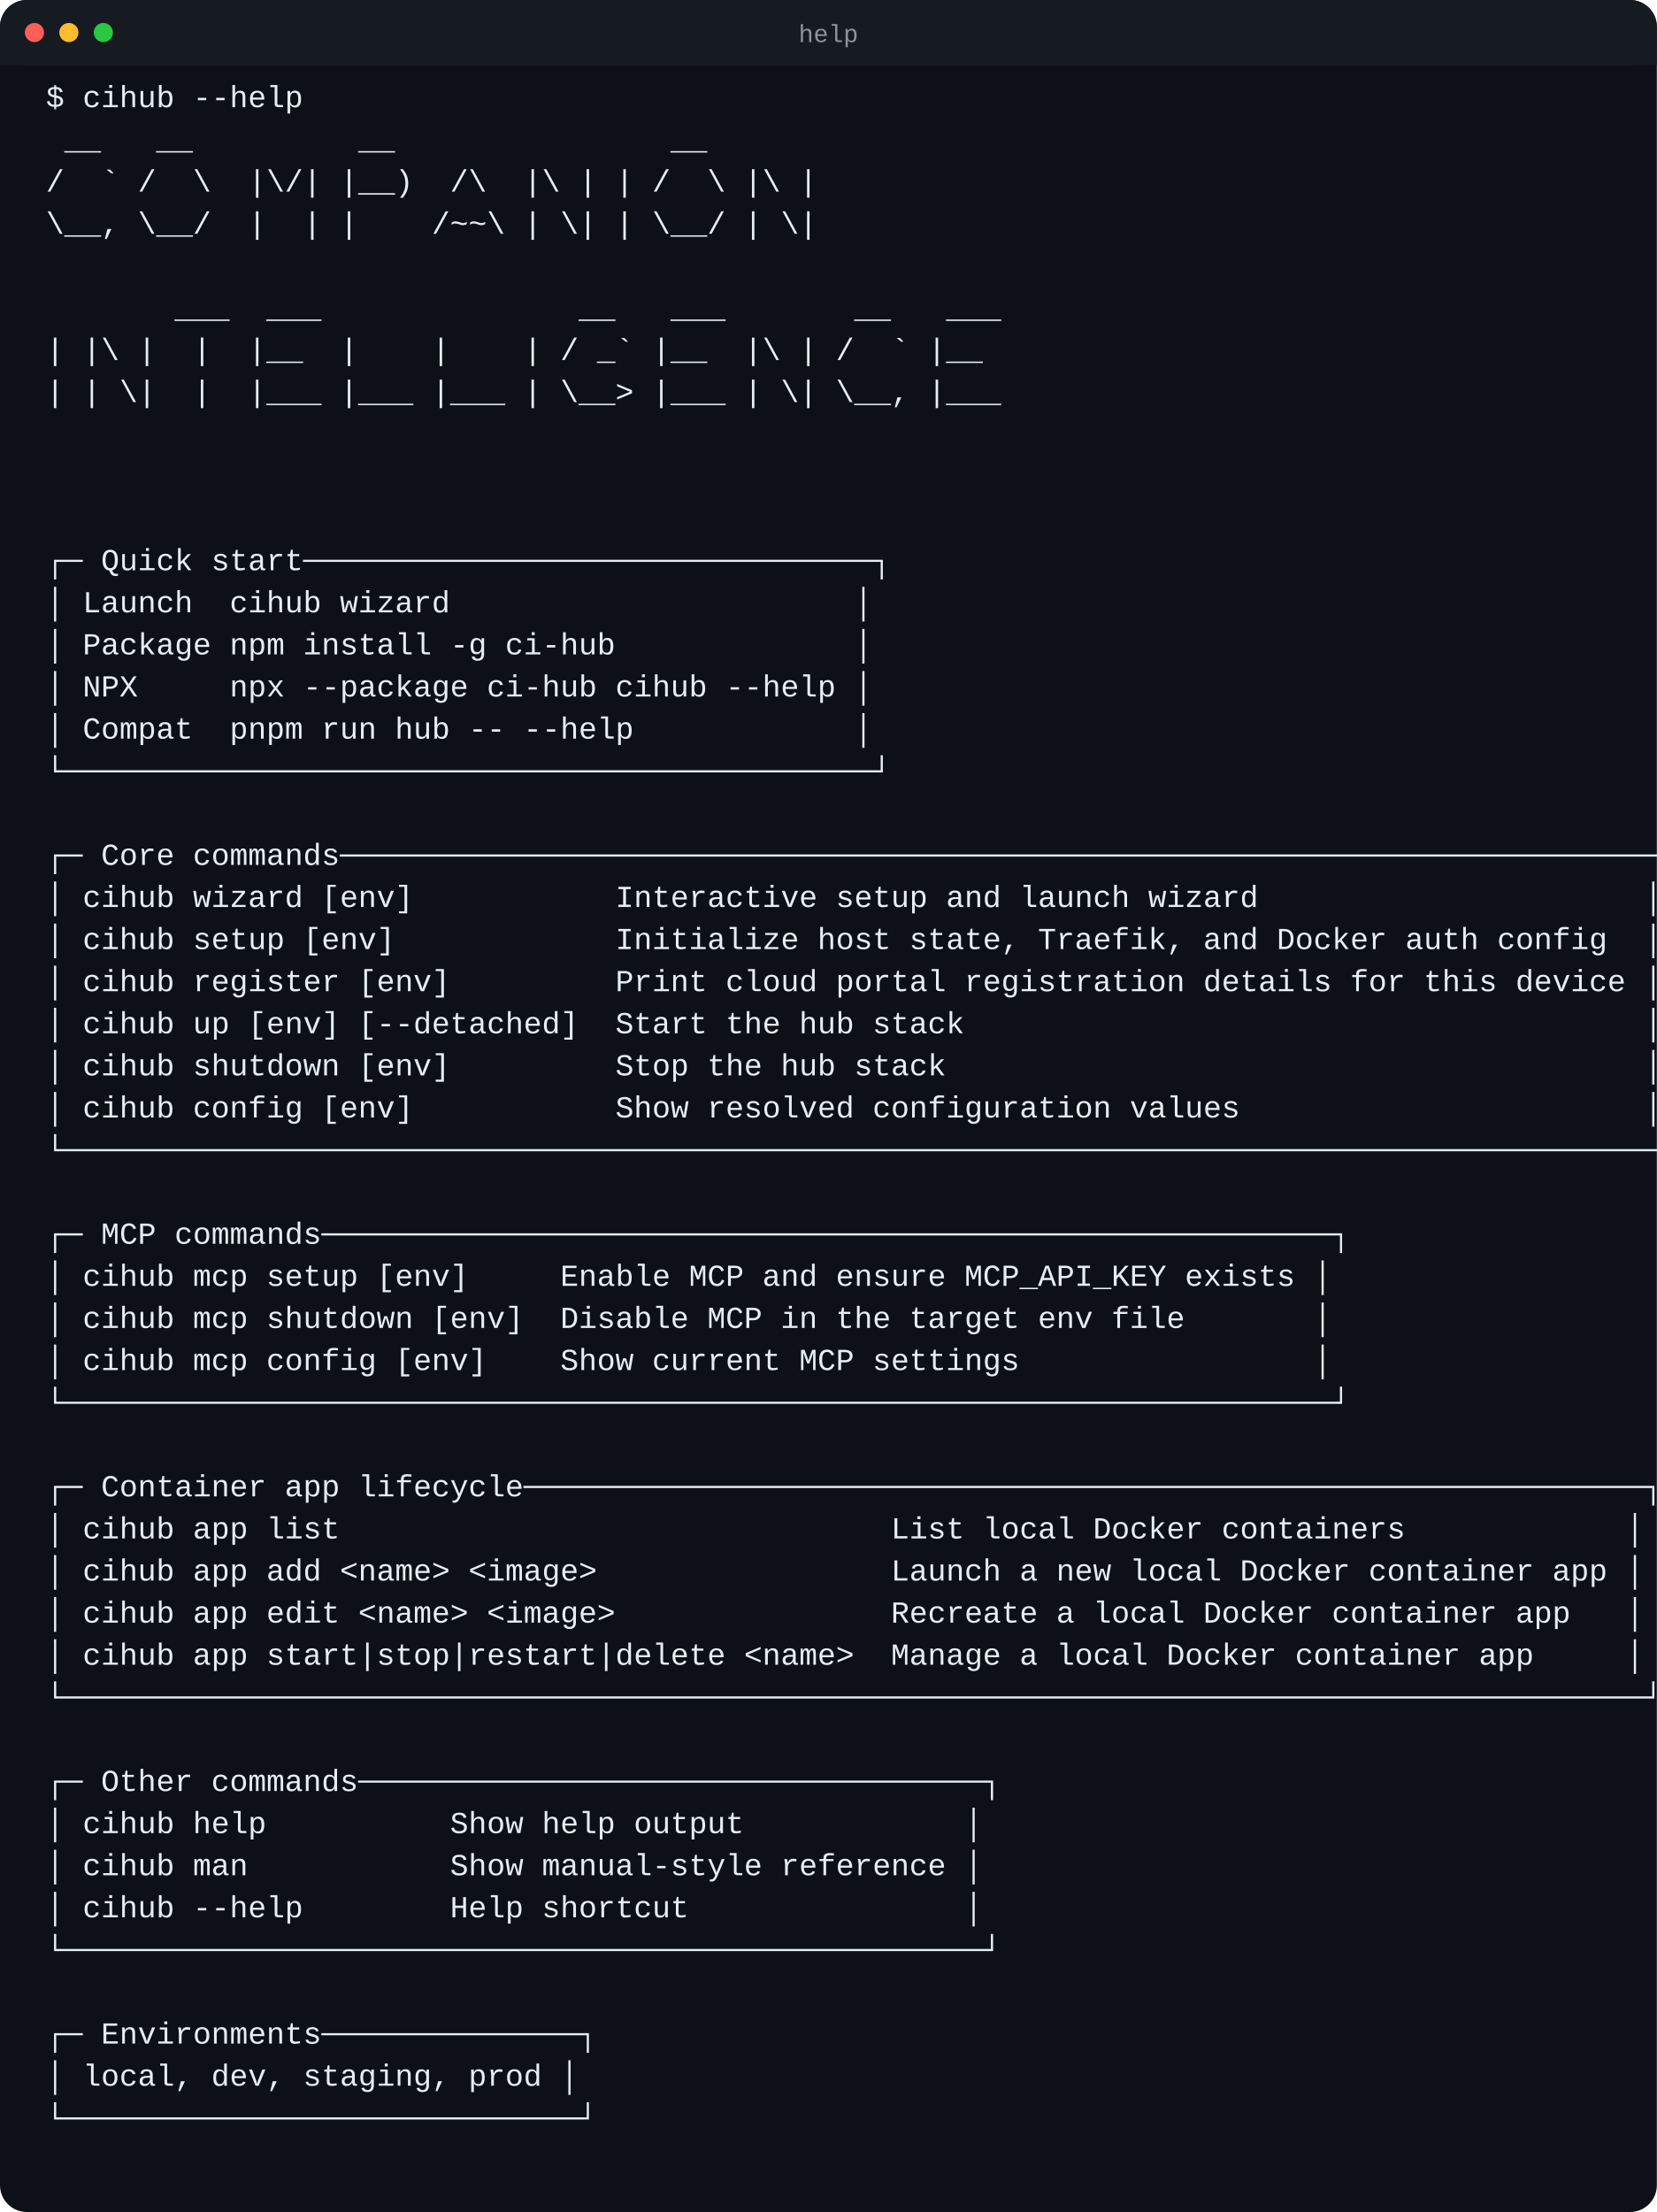
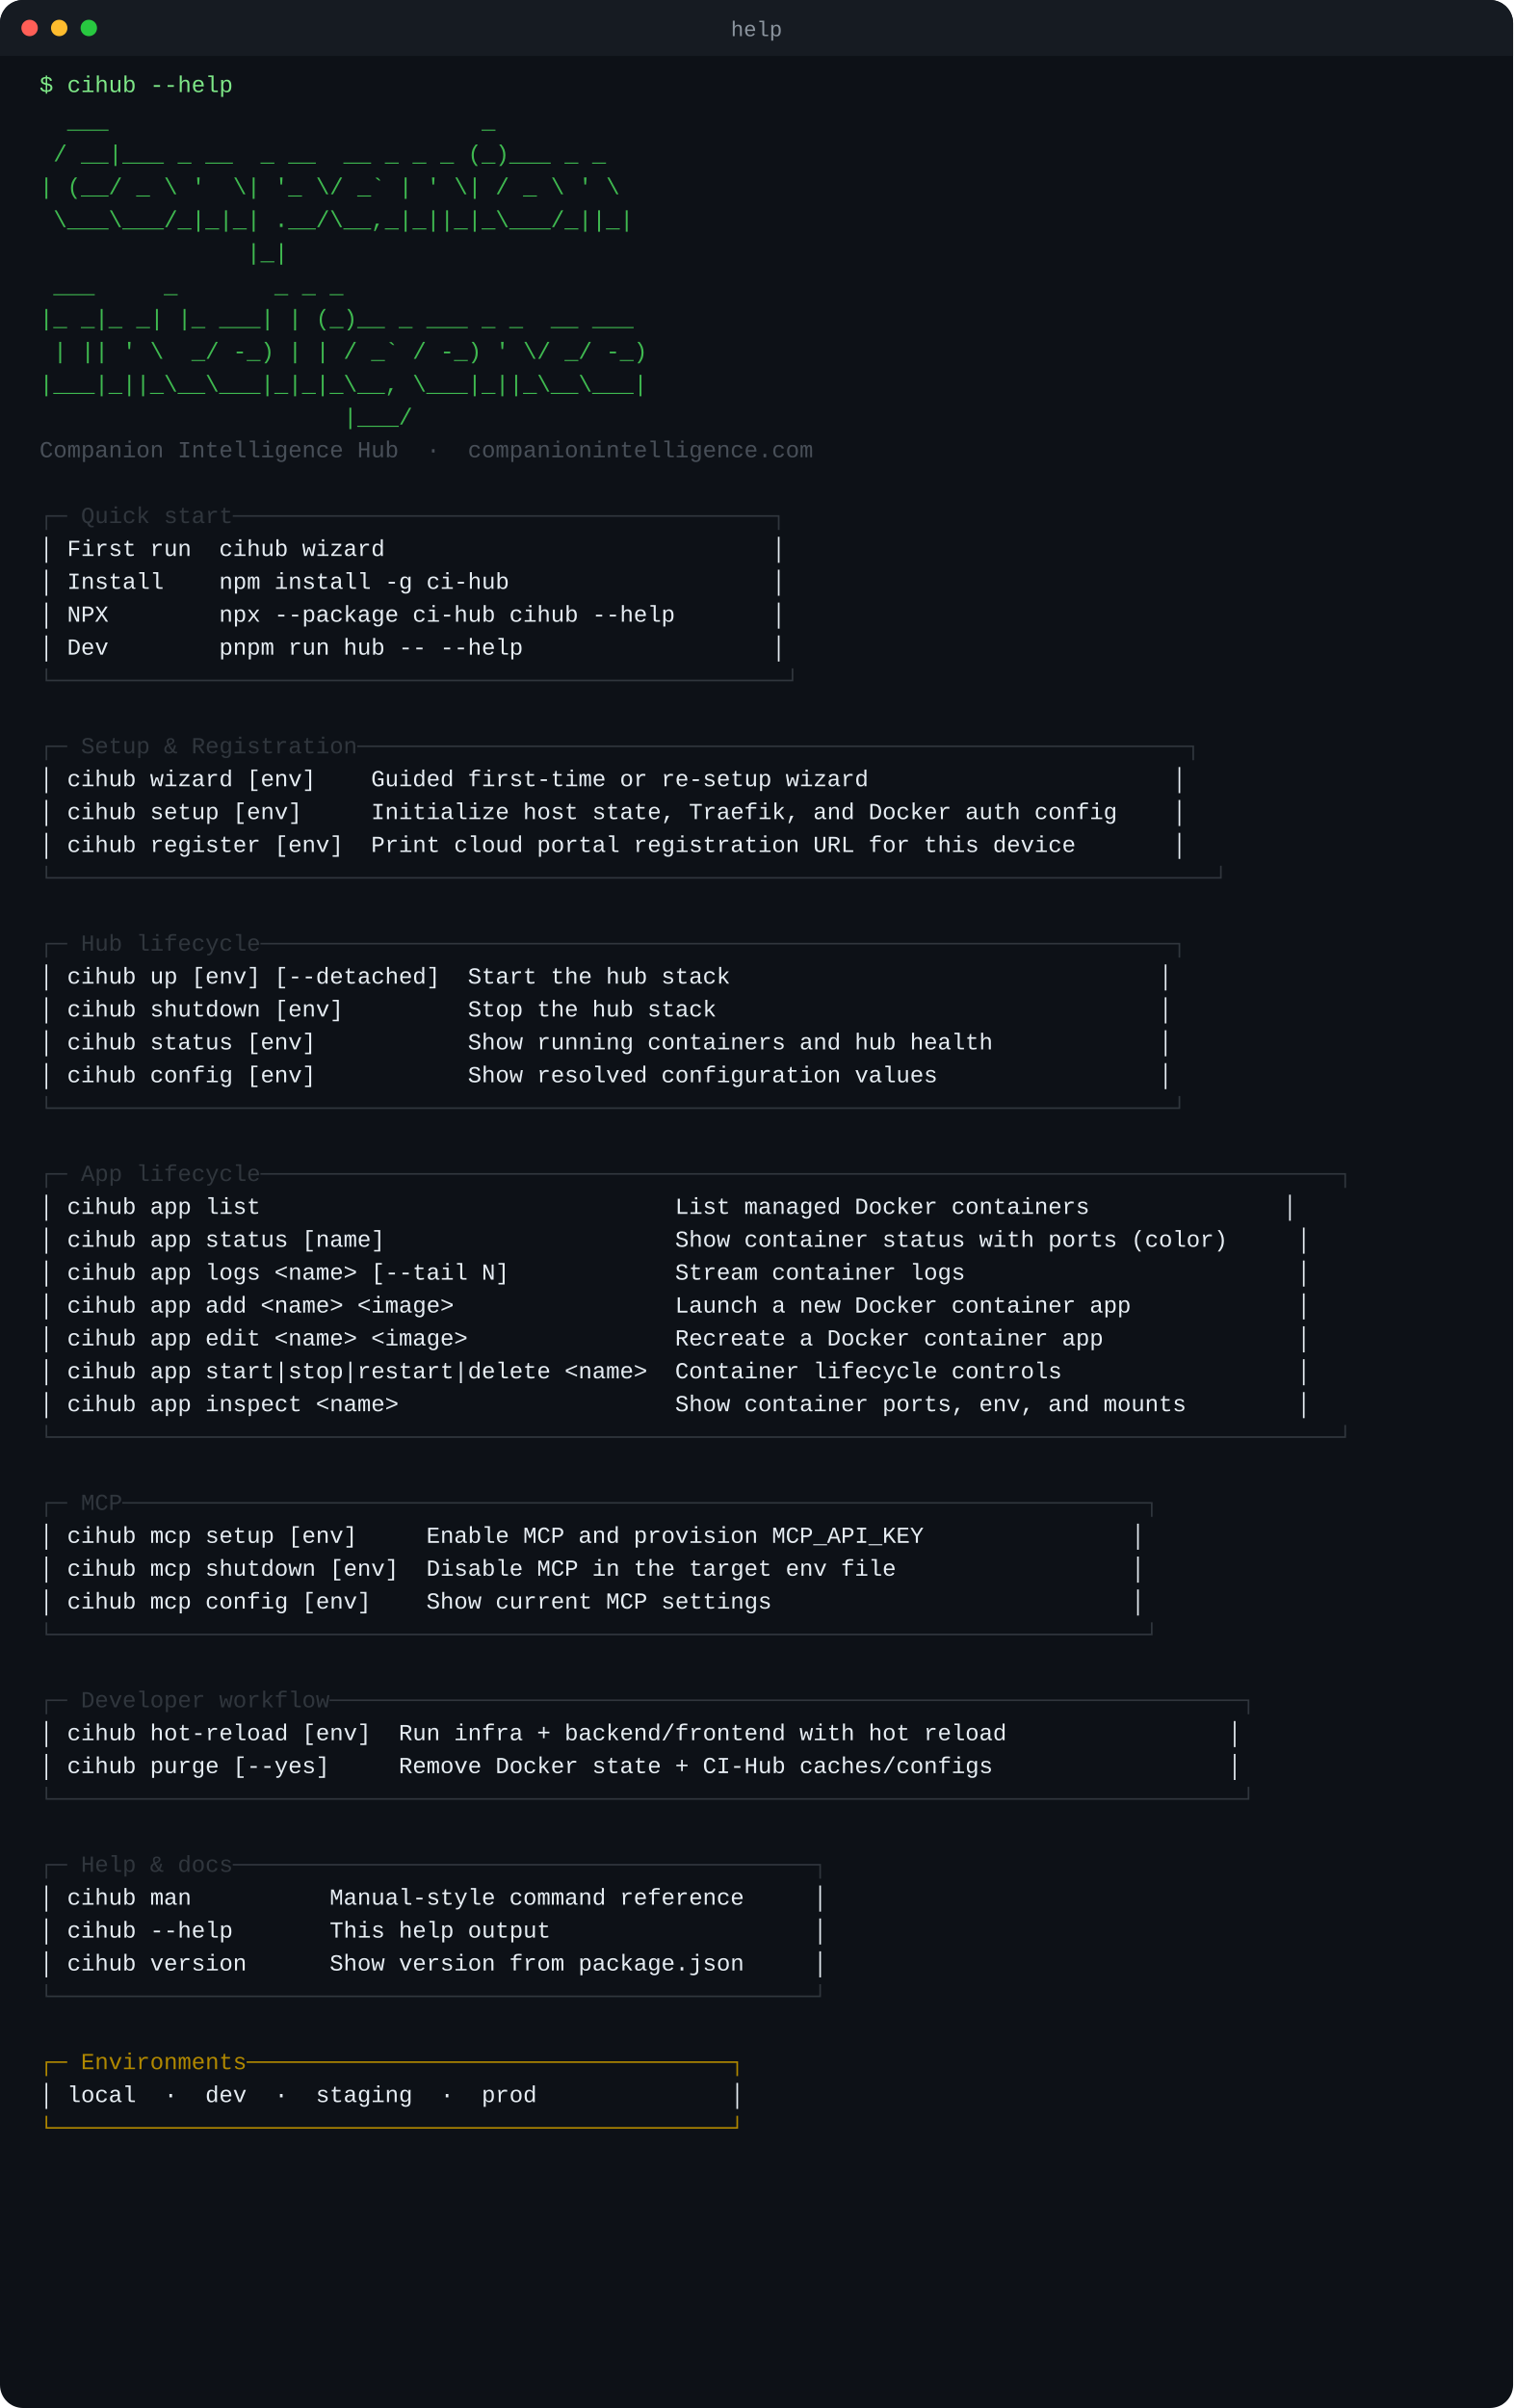
- <svg xmlns="http://www.w3.org/2000/svg" width="866" height="1156" viewBox="0 0 866 1156" role="img" aria-labelledby="title desc">
-   <rect width="866" height="1156" rx="14" fill="#0d1117" />
-   <rect x="0" y="0" width="866" height="34" rx="14" fill="#161b22" />
-   <rect x="0" y="20" width="866" height="14" fill="#161b22" />
+ <svg xmlns="http://www.w3.org/2000/svg" width="920" height="1464" viewBox="0 0 920 1464" role="img" aria-labelledby="title desc">
+   <rect width="920" height="1464" rx="14" fill="#0d1117" />
+   <rect x="0" y="0" width="920" height="34" rx="14" fill="#161b22" />
+   <rect x="0" y="20" width="920" height="14" fill="#161b22" />
  <circle cx="18" cy="17" r="5" fill="#ff5f57" />
  <circle cx="36" cy="17" r="5" fill="#febc2e" />
  <circle cx="54" cy="17" r="5" fill="#28c840" />
-   <text x="433.0" y="22" text-anchor="middle" fill="#8b949e" font-size="13" font-family="ui-monospace, SFMono-Regular, Menlo, Monaco, Consolas, Liberation Mono, monospace">help</text>
-   <g font-family="ui-monospace, SFMono-Regular, Menlo, Monaco, Consolas, Liberation Mono, monospace" font-size="16" xml:space="preserve">
-     <text x="24" y="56" fill="#e6edf3">$ cihub --help</text>
-     <text x="24" y="78" fill="#e6edf3"> __   __         __               __                 </text>
-     <text x="24" y="100" fill="#e6edf3">/  ` /  \  |\/| |__)  /\  |\ | | /  \ |\ |           </text>
-     <text x="24" y="122" fill="#e6edf3">\__, \__/  |  | |    /~~\ | \| | \__/ | \|           </text>
-     <text x="24" y="144" fill="#e6edf3">                                                     </text>
-     <text x="24" y="166" fill="#e6edf3">       ___  ___              __   ___       __   ___ </text>
-     <text x="24" y="188" fill="#e6edf3">| |\ |  |  |__  |    |    | / _` |__  |\ | /  ` |__  </text>
-     <text x="24" y="210" fill="#e6edf3">| | \|  |  |___ |___ |___ | \__&gt; |___ | \| \__, |___ </text>
-     <text x="24" y="232" fill="#e6edf3" />
-     <text x="24" y="254" fill="#e6edf3" />
-     <text x="24" y="276" fill="#e6edf3" />
-     <text x="24" y="298" fill="#e6edf3">┌─ Quick start───────────────────────────────┐</text>
-     <text x="24" y="320" fill="#e6edf3">│ Launch  cihub wizard                      │</text>
-     <text x="24" y="342" fill="#e6edf3">│ Package npm install -g ci-hub             │</text>
-     <text x="24" y="364" fill="#e6edf3">│ NPX     npx --package ci-hub cihub --help │</text>
-     <text x="24" y="386" fill="#e6edf3">│ Compat  pnpm run hub -- --help            │</text>
-     <text x="24" y="408" fill="#e6edf3">└────────────────────────────────────────────┘</text>
-     <text x="24" y="430" fill="#e6edf3" />
-     <text x="24" y="452" fill="#e6edf3">┌─ Core commands────────────────────────────────────────────────────────────────────────┐</text>
-     <text x="24" y="474" fill="#e6edf3">│ cihub wizard [env]           Interactive setup and launch wizard                     │</text>
-     <text x="24" y="496" fill="#e6edf3">│ cihub setup [env]            Initialize host state, Traefik, and Docker auth config  │</text>
-     <text x="24" y="518" fill="#e6edf3">│ cihub register [env]         Print cloud portal registration details for this device │</text>
-     <text x="24" y="540" fill="#e6edf3">│ cihub up [env] [--detached]  Start the hub stack                                     │</text>
-     <text x="24" y="562" fill="#e6edf3">│ cihub shutdown [env]         Stop the hub stack                                      │</text>
-     <text x="24" y="584" fill="#e6edf3">│ cihub config [env]           Show resolved configuration values                      │</text>
-     <text x="24" y="606" fill="#e6edf3">└───────────────────────────────────────────────────────────────────────────────────────┘</text>
-     <text x="24" y="628" fill="#e6edf3" />
-     <text x="24" y="650" fill="#e6edf3">┌─ MCP commands───────────────────────────────────────────────────────┐</text>
-     <text x="24" y="672" fill="#e6edf3">│ cihub mcp setup [env]     Enable MCP and ensure MCP_API_KEY exists │</text>
-     <text x="24" y="694" fill="#e6edf3">│ cihub mcp shutdown [env]  Disable MCP in the target env file       │</text>
-     <text x="24" y="716" fill="#e6edf3">│ cihub mcp config [env]    Show current MCP settings                │</text>
-     <text x="24" y="738" fill="#e6edf3">└─────────────────────────────────────────────────────────────────────┘</text>
-     <text x="24" y="760" fill="#e6edf3" />
-     <text x="24" y="782" fill="#e6edf3">┌─ Container app lifecycle─────────────────────────────────────────────────────────────┐</text>
-     <text x="24" y="804" fill="#e6edf3">│ cihub app list                              List local Docker containers            │</text>
-     <text x="24" y="826" fill="#e6edf3">│ cihub app add &lt;name&gt; &lt;image&gt;                Launch a new local Docker container app │</text>
-     <text x="24" y="848" fill="#e6edf3">│ cihub app edit &lt;name&gt; &lt;image&gt;               Recreate a local Docker container app   │</text>
-     <text x="24" y="870" fill="#e6edf3">│ cihub app start|stop|restart|delete &lt;name&gt;  Manage a local Docker container app     │</text>
-     <text x="24" y="892" fill="#e6edf3">└──────────────────────────────────────────────────────────────────────────────────────┘</text>
-     <text x="24" y="914" fill="#e6edf3" />
-     <text x="24" y="936" fill="#e6edf3">┌─ Other commands──────────────────────────────────┐</text>
-     <text x="24" y="958" fill="#e6edf3">│ cihub help          Show help output            │</text>
-     <text x="24" y="980" fill="#e6edf3">│ cihub man           Show manual-style reference │</text>
-     <text x="24" y="1002" fill="#e6edf3">│ cihub --help        Help shortcut               │</text>
-     <text x="24" y="1024" fill="#e6edf3">└──────────────────────────────────────────────────┘</text>
-     <text x="24" y="1046" fill="#e6edf3" />
-     <text x="24" y="1068" fill="#e6edf3">┌─ Environments──────────────┐</text>
-     <text x="24" y="1090" fill="#e6edf3">│ local, dev, staging, prod │</text>
-     <text x="24" y="1112" fill="#e6edf3">└────────────────────────────┘</text>
+   <text x="460" y="22" text-anchor="middle" fill="#8b949e" font-size="13" font-family="ui-monospace, SFMono-Regular, Menlo, Monaco, Consolas, Liberation Mono, monospace">help</text>
+   <g font-family="ui-monospace, SFMono-Regular, Menlo, Monaco, Consolas, Liberation Mono, monospace" font-size="14" xml:space="preserve">
+     <text x="24" y="56" fill="#7ee787">$ cihub --help</text>
+     <text x="24" y="78" fill="#3fb950">  ___                           _          </text>
+     <text x="24" y="98" fill="#3fb950"> / __|___ _ __  _ __  __ _ _ _ (_)___ _ _  </text>
+     <text x="24" y="118" fill="#3fb950">| (__/ _ \ '  \| '_ \/ _` | ' \| / _ \ ' \ </text>
+     <text x="24" y="138" fill="#3fb950"> \___\___/_|_|_| .__/\__,_|_||_|_\___/_||_|</text>
+     <text x="24" y="158" fill="#3fb950">               |_|                         </text>
+     <text x="24" y="178" fill="#3fb950"> ___     _       _ _ _                      </text>
+     <text x="24" y="198" fill="#3fb950">|_ _|_ _| |_ ___| | (_)__ _ ___ _ _  __ ___ </text>
+     <text x="24" y="218" fill="#3fb950"> | || ' \  _/ -_) | | / _` / -_) ' \/ _/ -_)</text>
+     <text x="24" y="238" fill="#3fb950">|___|_||_\__\___|_|_|_\__, \___|_||_\__\___|</text>
+     <text x="24" y="258" fill="#3fb950">                      |___/                 </text>
+     <text x="24" y="278" fill="#484f58">Companion Intelligence Hub  ·  companionintelligence.com</text>
+     <text x="24" y="318" fill="#30363d">┌─ Quick start───────────────────────────────────────┐</text>
+     <text x="24" y="338" fill="#e6edf3">│ First run  cihub wizard                            │</text>
+     <text x="24" y="358" fill="#e6edf3">│ Install    npm install -g ci-hub                   │</text>
+     <text x="24" y="378" fill="#e6edf3">│ NPX        npx --package ci-hub cihub --help       │</text>
+     <text x="24" y="398" fill="#e6edf3">│ Dev        pnpm run hub -- --help                  │</text>
+     <text x="24" y="418" fill="#30363d">└─────────────────────────────────────────────────────┘</text>
+     <text x="24" y="458" fill="#30363d">┌─ Setup &amp; Registration────────────────────────────────────────────────────────────┐</text>
+     <text x="24" y="478" fill="#e6edf3">│ cihub wizard [env]    Guided first-time or re-setup wizard                      │</text>
+     <text x="24" y="498" fill="#e6edf3">│ cihub setup [env]     Initialize host state, Traefik, and Docker auth config    │</text>
+     <text x="24" y="518" fill="#e6edf3">│ cihub register [env]  Print cloud portal registration URL for this device       │</text>
+     <text x="24" y="538" fill="#30363d">└────────────────────────────────────────────────────────────────────────────────────┘</text>
+     <text x="24" y="578" fill="#30363d">┌─ Hub lifecycle──────────────────────────────────────────────────────────────────┐</text>
+     <text x="24" y="598" fill="#e6edf3">│ cihub up [env] [--detached]  Start the hub stack                               │</text>
+     <text x="24" y="618" fill="#e6edf3">│ cihub shutdown [env]         Stop the hub stack                                │</text>
+     <text x="24" y="638" fill="#e6edf3">│ cihub status [env]           Show running containers and hub health            │</text>
+     <text x="24" y="658" fill="#e6edf3">│ cihub config [env]           Show resolved configuration values                │</text>
+     <text x="24" y="678" fill="#30363d">└─────────────────────────────────────────────────────────────────────────────────┘</text>
+     <text x="24" y="718" fill="#30363d">┌─ App lifecycle──────────────────────────────────────────────────────────────────────────────┐</text>
+     <text x="24" y="738" fill="#e6edf3">│ cihub app list                              List managed Docker containers              │</text>
+     <text x="24" y="758" fill="#e6edf3">│ cihub app status [name]                     Show container status with ports (color)     │</text>
+     <text x="24" y="778" fill="#e6edf3">│ cihub app logs &lt;name&gt; [--tail N]            Stream container logs                        │</text>
+     <text x="24" y="798" fill="#e6edf3">│ cihub app add &lt;name&gt; &lt;image&gt;                Launch a new Docker container app            │</text>
+     <text x="24" y="818" fill="#e6edf3">│ cihub app edit &lt;name&gt; &lt;image&gt;               Recreate a Docker container app              │</text>
+     <text x="24" y="838" fill="#e6edf3">│ cihub app start|stop|restart|delete &lt;name&gt;  Container lifecycle controls                 │</text>
+     <text x="24" y="858" fill="#e6edf3">│ cihub app inspect &lt;name&gt;                    Show container ports, env, and mounts        │</text>
+     <text x="24" y="878" fill="#30363d">└─────────────────────────────────────────────────────────────────────────────────────────────┘</text>
+     <text x="24" y="918" fill="#30363d">┌─ MCP──────────────────────────────────────────────────────────────────────────┐</text>
+     <text x="24" y="938" fill="#e6edf3">│ cihub mcp setup [env]     Enable MCP and provision MCP_API_KEY               │</text>
+     <text x="24" y="958" fill="#e6edf3">│ cihub mcp shutdown [env]  Disable MCP in the target env file                 │</text>
+     <text x="24" y="978" fill="#e6edf3">│ cihub mcp config [env]    Show current MCP settings                          │</text>
+     <text x="24" y="998" fill="#30363d">└───────────────────────────────────────────────────────────────────────────────┘</text>
+     <text x="24" y="1038" fill="#30363d">┌─ Developer workflow──────────────────────────────────────────────────────────────────┐</text>
+     <text x="24" y="1058" fill="#e6edf3">│ cihub hot-reload [env]  Run infra + backend/frontend with hot reload                │</text>
+     <text x="24" y="1078" fill="#e6edf3">│ cihub purge [--yes]     Remove Docker state + CI-Hub caches/configs                 │</text>
+     <text x="24" y="1098" fill="#30363d">└──────────────────────────────────────────────────────────────────────────────────────┘</text>
+     <text x="24" y="1138" fill="#30363d">┌─ Help &amp; docs──────────────────────────────────────────┐</text>
+     <text x="24" y="1158" fill="#e6edf3">│ cihub man          Manual-style command reference     │</text>
+     <text x="24" y="1178" fill="#e6edf3">│ cihub --help       This help output                   │</text>
+     <text x="24" y="1198" fill="#e6edf3">│ cihub version      Show version from package.json     │</text>
+     <text x="24" y="1218" fill="#30363d">└───────────────────────────────────────────────────────┘</text>
+     <text x="24" y="1258" fill="#b08800">┌─ Environments───────────────────────────────────┐</text>
+     <text x="24" y="1278" fill="#e6edf3">│ local  ·  dev  ·  staging  ·  prod              │</text>
+     <text x="24" y="1298" fill="#b08800">└─────────────────────────────────────────────────┘</text>
  </g>
</svg>
